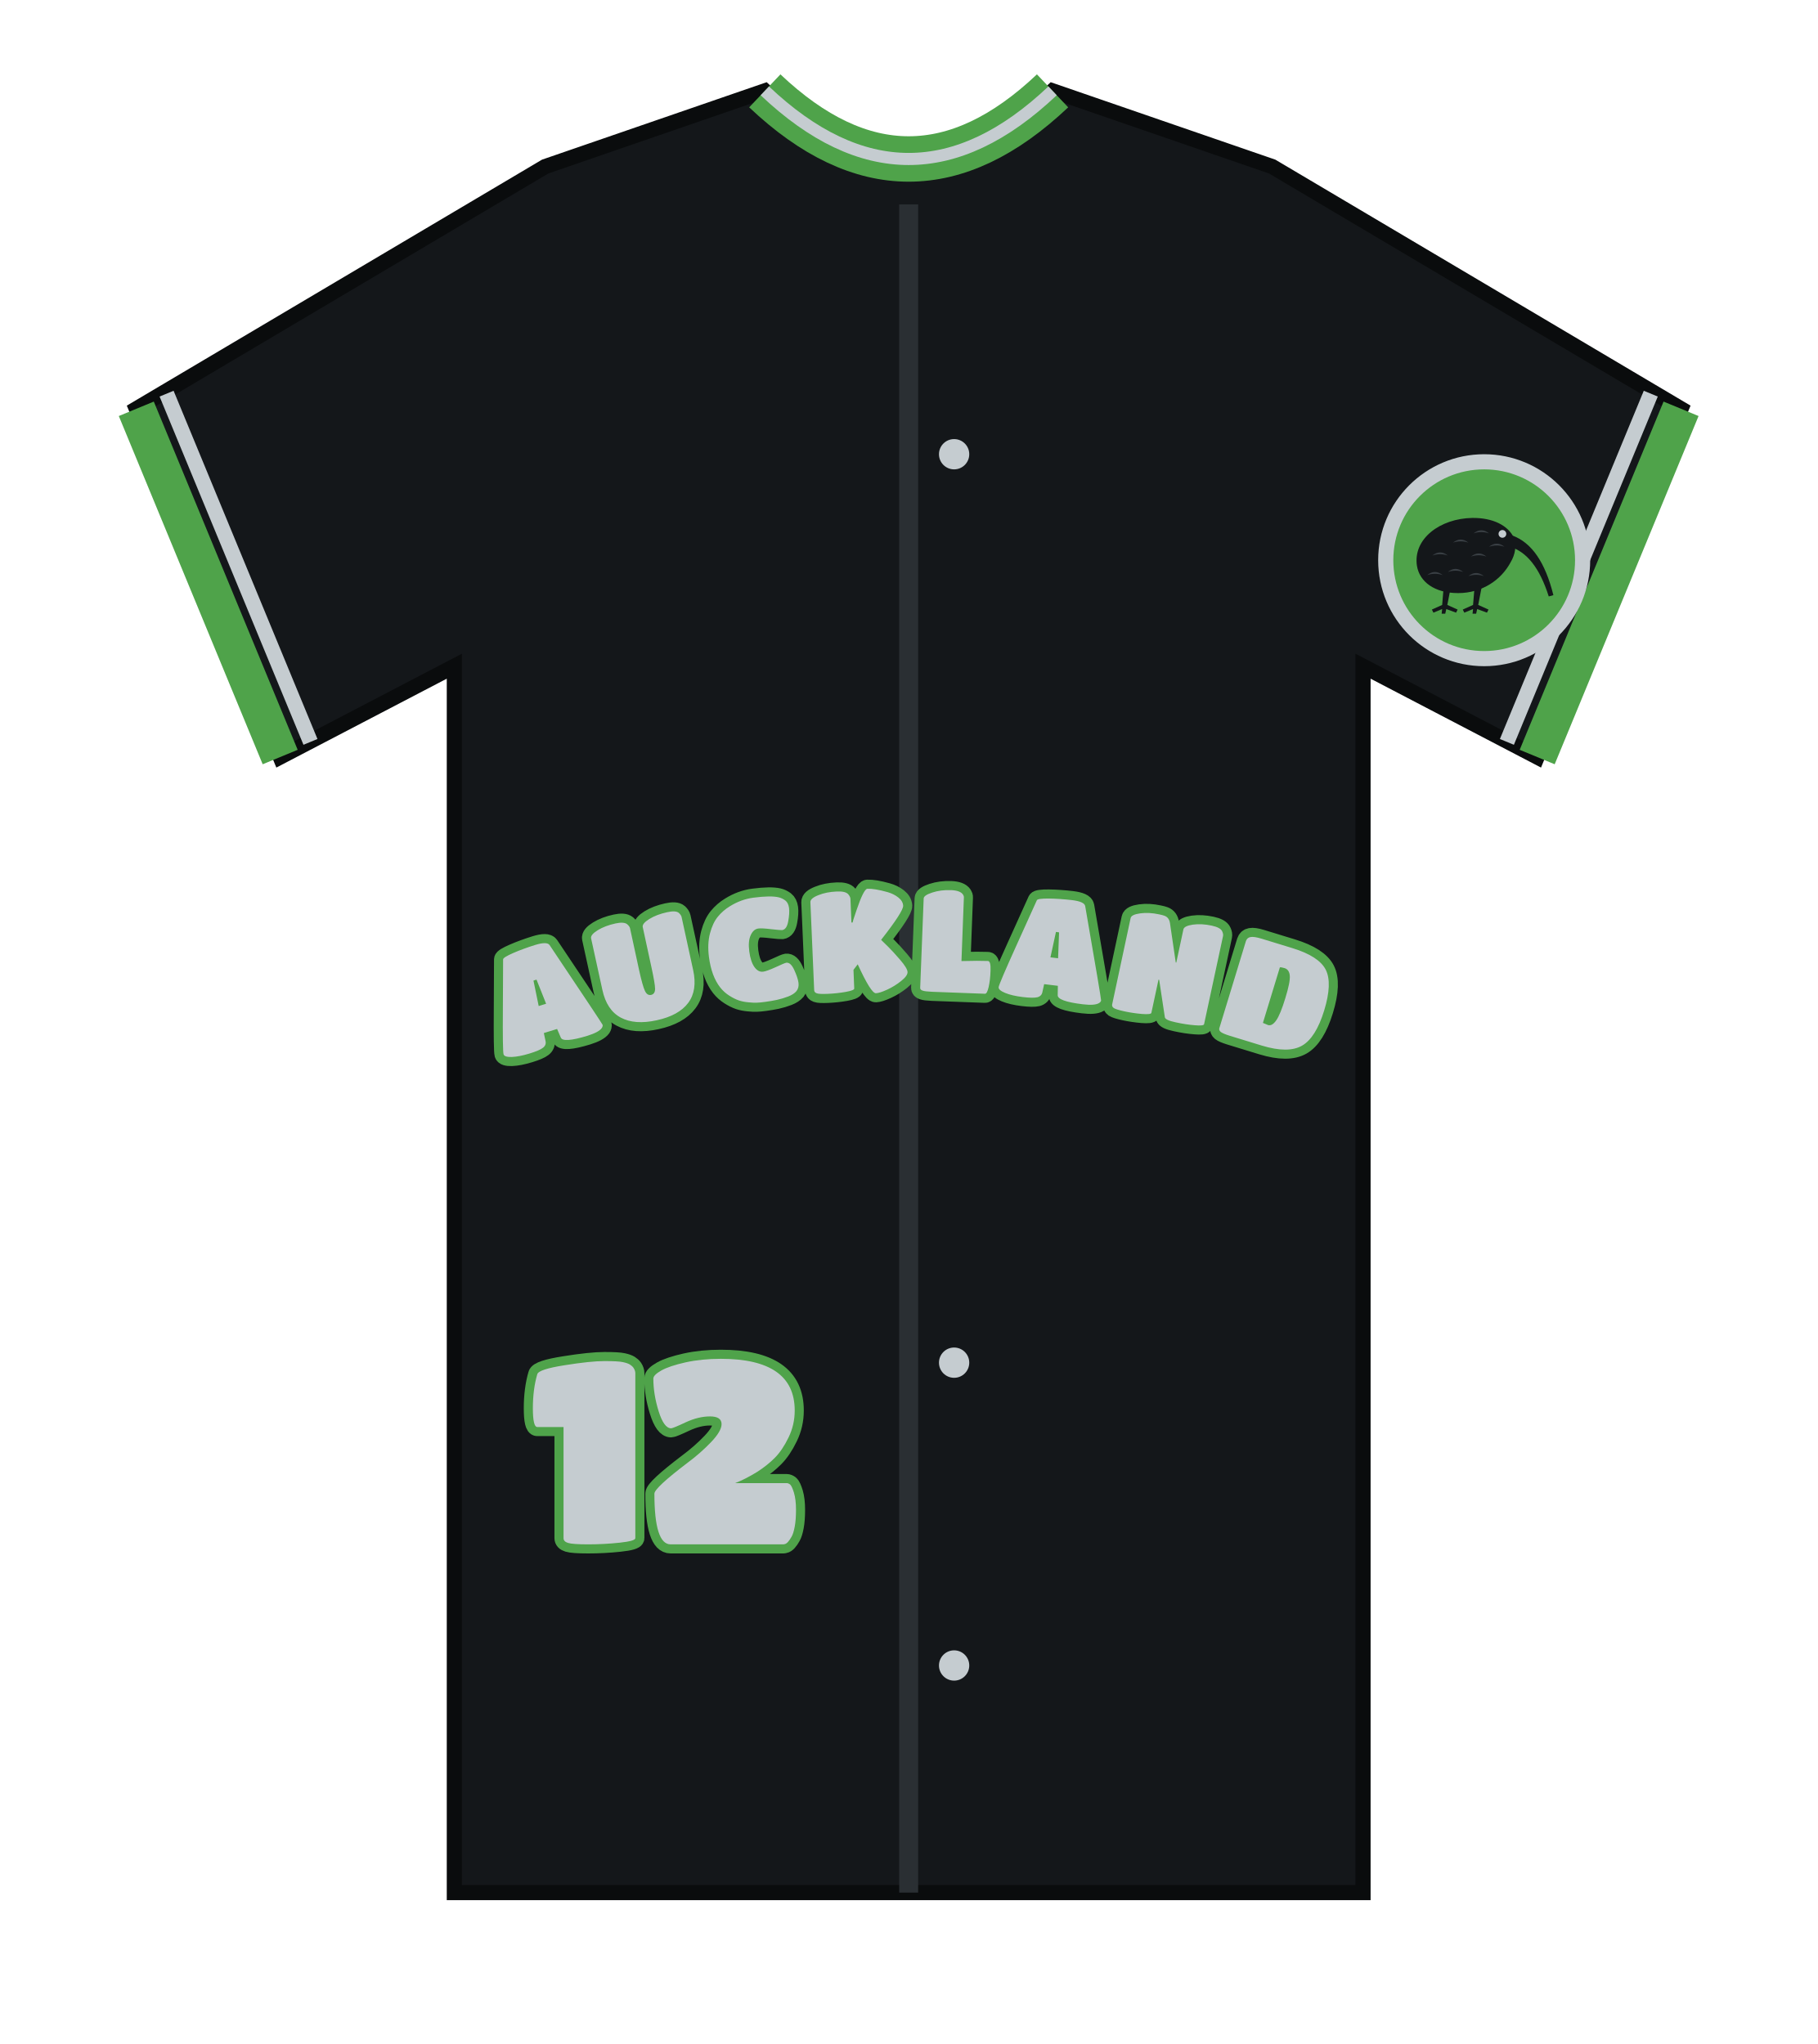
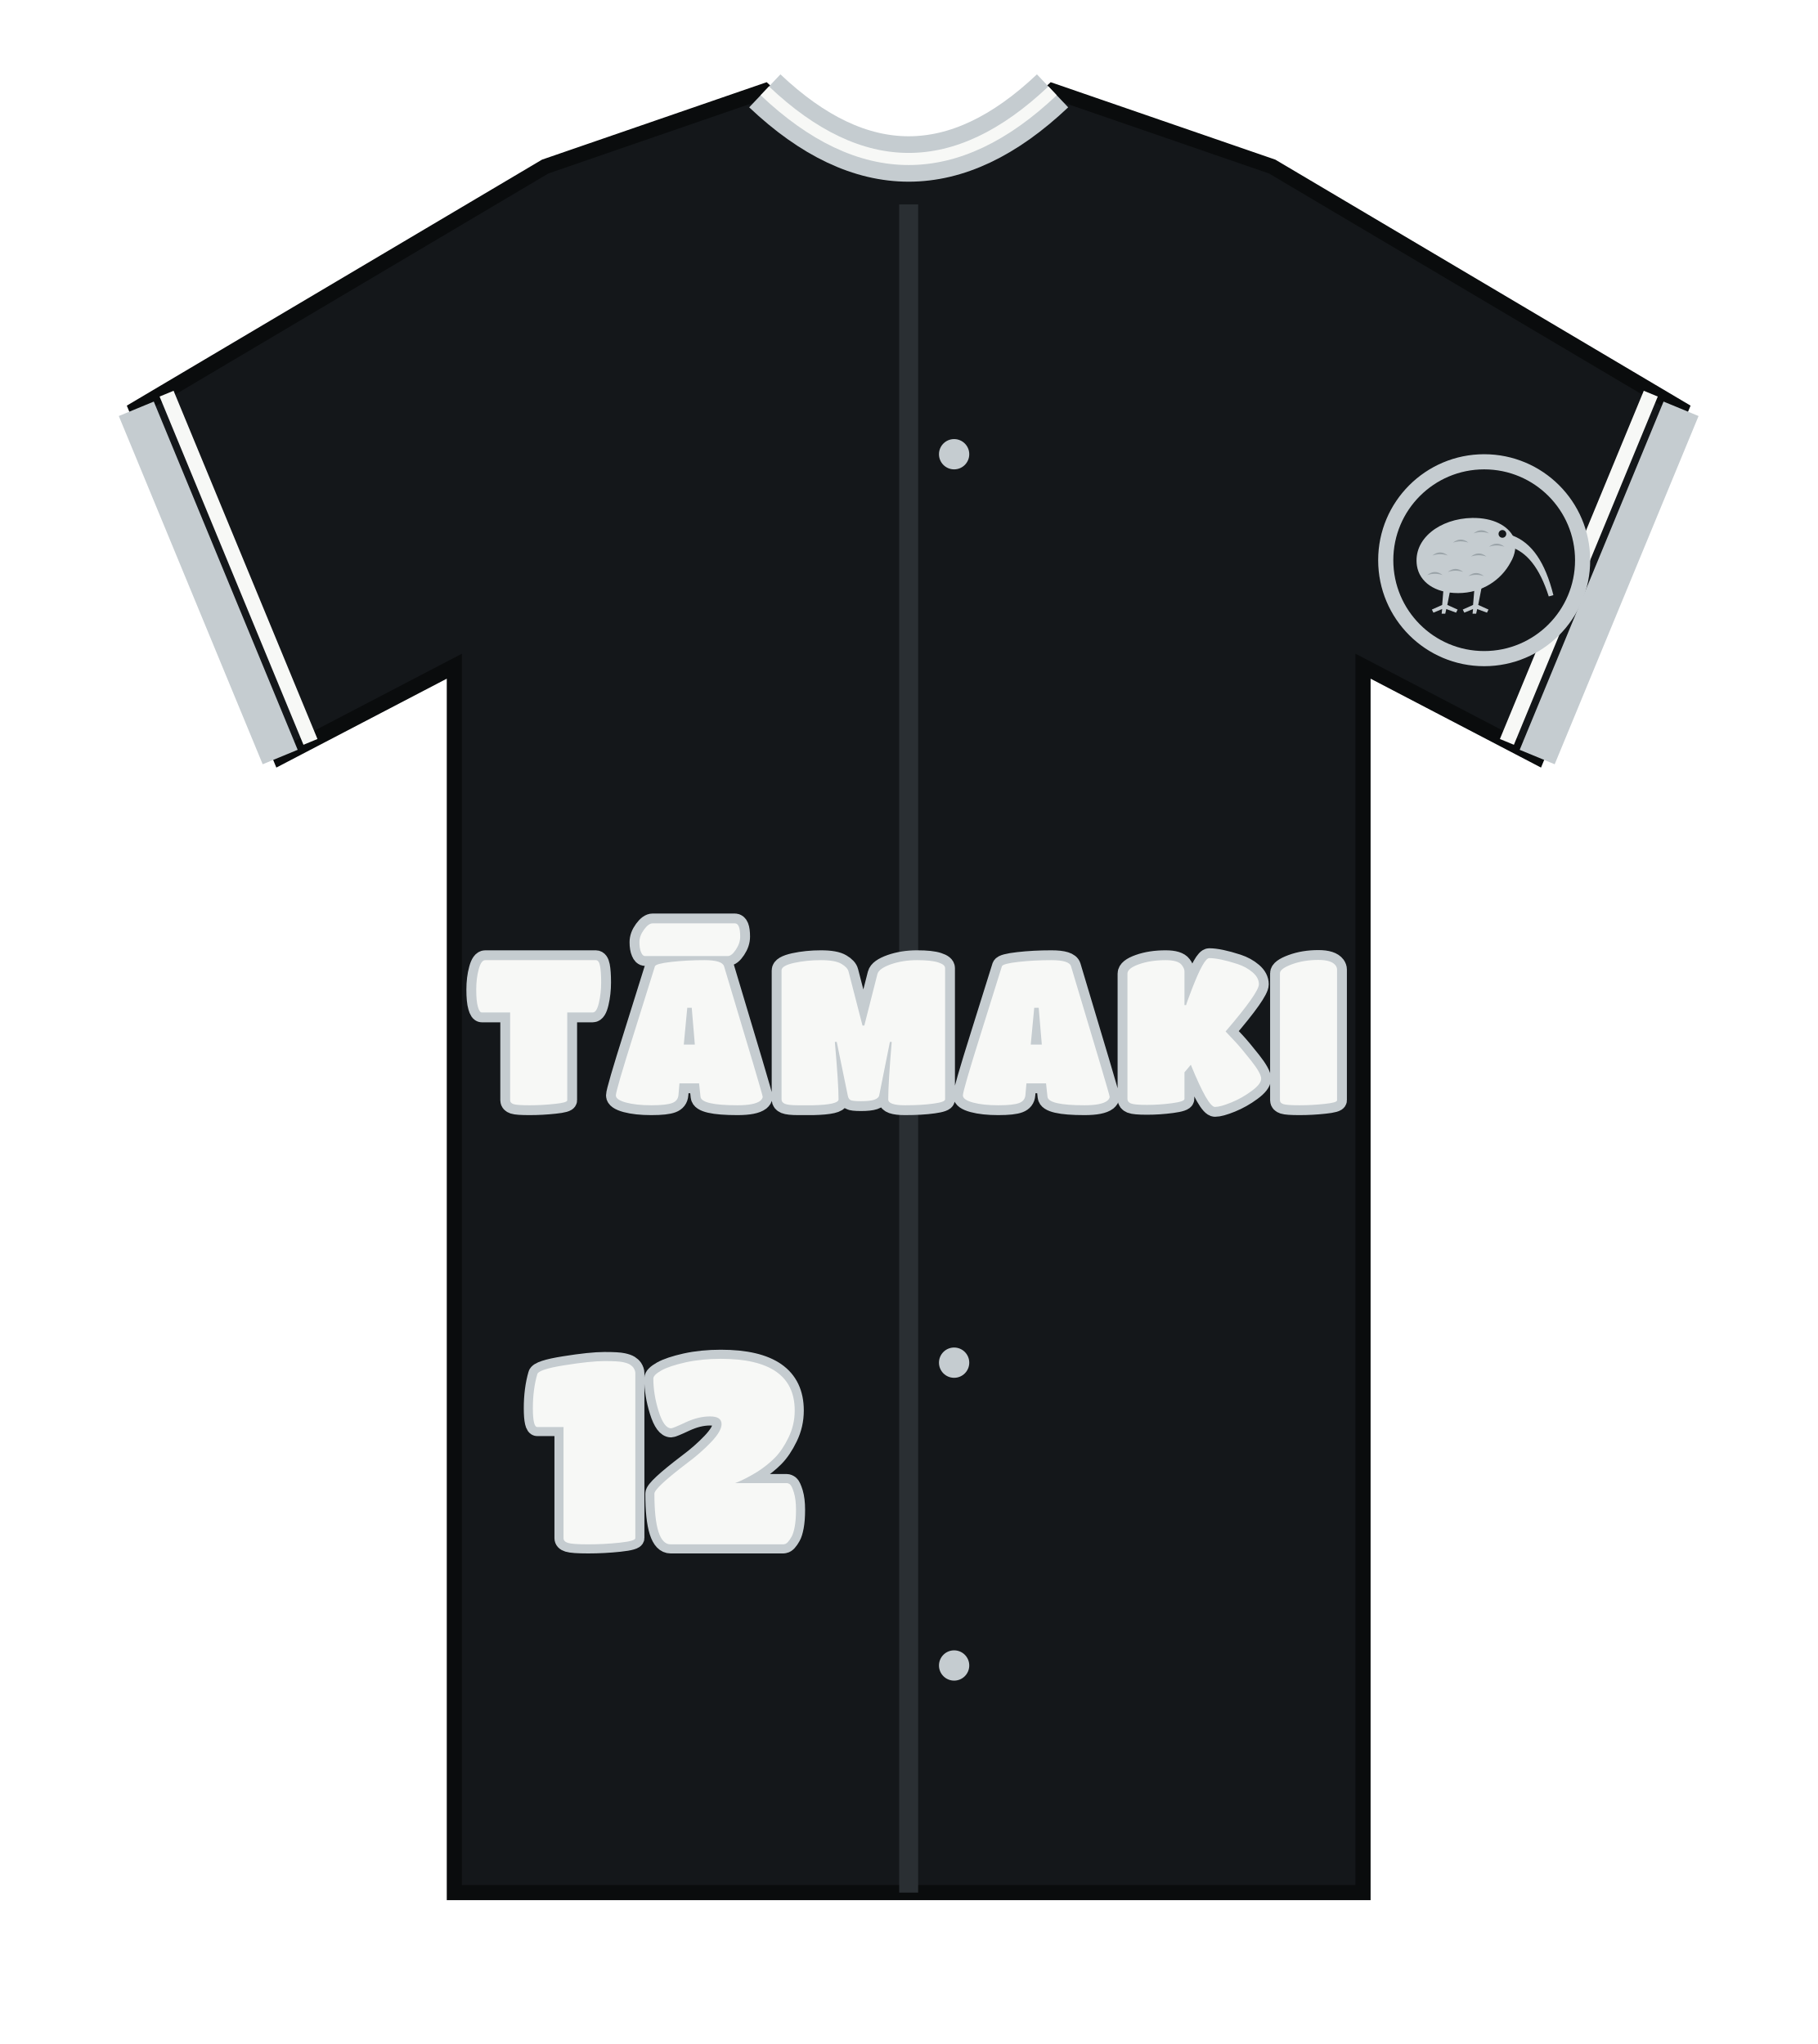
<svg xmlns="http://www.w3.org/2000/svg" viewBox="0 0 240 270" width="240" height="270" role="img" aria-label="Auckland jersey away">
  <defs>
    <path id="jersey" d="M72 22 L101 12 Q120 30 139 12 L168 22 L222 54 L203 100 L180 88 L180 250 L60 250 L60 88 L37 100 L18 54 Z" />
    <path id="kw-body" d="M8 26 C6.4 15.5 17 7.6 29.5 7.4 C37.6 7.3 43.4 10.4 45.6 15 C46.8 18 46.2 21.6 44.4 24.6 C40.8 31.4 33.4 36.6 24 36.6 C14.8 36.6 9 32.2 8 26 Z" />
    <path id="kw-beak" d="M45 14.2 C52.6 17 57.8 24.6 61 37.4 L59.2 37.9 C55.6 26.6 50.6 20.6 44.2 18.6 Z" />
    <path id="kw-legs" d="M18.4 34 H21.2 L19.8 41.2 L23.8 43 L23.2 44.2 L19.4 42.8 L19 44.6 H17.6 L17.8 42.8 L14.4 44.2 L13.8 43 L17.8 41.2 Z M30.4 34 H33.2 L31.8 41.2 L35.8 43 L35.2 44.2 L31.4 42.8 L31 44.6 H29.6 L29.8 42.8 L26.4 44.2 L25.8 43 L29.8 41.2 Z" />
    <path id="kw-eye" d="M41.2 13.6 m-1.5 0 a1.5 1.5 0 1 0 3 0 a1.5 1.5 0 1 0 -3 0 Z" />
    <path id="kw-feathers" d="M14 22 Q17 19.6 20 22 Q17 21 14 22 Z M22 17 Q25 14.6 28 17 Q25 16 22 17 Z M30 13.4 Q33 11 36 13.4 Q33 12.4 30 13.4 Z M20 28.4 Q23 26 26 28.4 Q23 27.4 20 28.4 Z M29 22.4 Q32 20 35 22.4 Q32 21.4 29 22.4 Z M36 18.6 Q39 16.2 42 18.6 Q39 17.6 36 18.6 Z M12 29.6 Q15 27.2 18 29.6 Q15 28.6 12 29.6 Z M28 30 Q31 27.6 34 30 Q31 29 28 30 Z" />
  </defs>
  <use href="#jersey" fill="#14171A" stroke="#0A0C0D" stroke-width="2" />
-   <path d="M101 12 Q120 30 139 12" fill="none" stroke="#4FA34A" stroke-width="6" />
-   <path d="M101 12 Q120 30 139 12" fill="none" stroke="#C5CCD0" stroke-width="1.6" />
+   <path d="M101 12 Q120 30 139 12" fill="none" stroke="#C5CCD0" stroke-width="6" />
+   <path d="M101 12 Q120 30 139 12" fill="none" stroke="#F7F8F6" stroke-width="1.6" />
  <path d="M120 27 V250" stroke="#2A2F33" stroke-width="2.5" />
  <g fill="#C5CCD0">
    <circle cx="126" cy="60" r="2" />
    <circle cx="126" cy="180" r="2" />
    <circle cx="126" cy="220" r="2" />
  </g>
-   <path d="M37 100 L18 54" stroke="#4FA34A" stroke-width="5" />
-   <path d="M203 100 L222 54" stroke="#4FA34A" stroke-width="5" />
-   <path d="M41 98 L22 52" stroke="#C5CCD0" stroke-width="2" />
-   <path d="M199 98 L218 52" stroke="#C5CCD0" stroke-width="2" />
-   <path d="M66.5 139.27Q66.37 138.83 66.41 133.2Q66.45 127.57 66.44 126.72Q66.46 126.46 67.79 125.88Q69.11 125.31 70.68 124.82Q72.25 124.34 72.58 124.84Q79.52 135.19 79.58 135.37Q79.63 135.55 79.47 135.8Q79.08 136.35 77.58 136.82Q74.36 137.8 74.06 137.06L73.57 135.92L71.82 136.46L72.04 137.5Q72.17 138.04 71.71 138.4Q71.26 138.76 69.91 139.17Q68.57 139.58 67.59 139.62Q66.62 139.65 66.5 139.27ZM72.12 132.59 70.85 129.4 70.45 129.53 71.14 132.89Z M79.55 130.76 78.06 123.95Q77.96 123.48 78.93 122.88Q79.9 122.28 81.29 121.98Q82.4 121.74 82.83 122.09Q83.15 122.37 83.2 122.61L84.4 128.15Q84.86 130.24 85.17 130.89Q85.47 131.53 85.99 131.42Q86.51 131.3 86.51 130.61Q86.5 129.92 86.03 127.77L84.88 122.46Q84.78 122 85.74 121.4Q86.71 120.8 88.09 120.5Q89.26 120.24 89.66 120.6Q89.96 120.89 90.01 121.13L91.54 128.15Q92.12 130.82 90.88 132.48Q89.64 134.14 86.73 134.77Q83.83 135.41 81.98 134.42Q80.13 133.43 79.55 130.76Z M95.12 130.45Q93.95 128.96 93.62 126.39Q93.4 124.68 93.76 123.29Q94.13 121.9 94.8 121.09Q95.47 120.27 96.39 119.71Q97.88 118.79 99.48 118.58Q101.78 118.28 102.83 118.53Q103.3 118.64 103.71 118.95Q104.11 119.26 104.2 119.94Q104.29 120.62 104.09 121.7Q103.9 122.78 103.28 122.86Q103.09 122.88 101.84 122.74Q100.6 122.59 100.16 122.65Q99.5 122.73 99.14 123.53Q98.77 124.32 98.95 125.68Q99.13 127.04 99.63 127.74Q100.13 128.44 100.79 128.35Q101.26 128.29 102.45 127.75Q103.63 127.2 103.84 127.17Q104.42 127.1 104.89 128.13Q105.36 129.16 105.45 129.82Q105.53 130.48 105.18 130.92Q104.82 131.35 104.09 131.63Q103.36 131.91 102.59 132.08Q101.81 132.24 101.07 132.34Q100.33 132.44 99.92 132.45Q99.51 132.47 98.83 132.4Q98.15 132.34 97.57 132.15Q96.99 131.95 96.31 131.52Q95.63 131.09 95.12 130.45Z M107.52 130.8 107.02 119.17Q107 118.67 108.06 118.25Q109.11 117.82 110.52 117.76Q111.68 117.71 112.04 118.15Q112.3 118.47 112.31 118.73L112.44 121.86L112.59 121.86Q112.59 121.76 113.1 120.26Q114.06 117.42 114.55 117.4Q115.48 117.36 117.2 117.84Q118.02 118.07 118.63 118.55Q119.24 119.03 119.27 119.64Q119.29 120.01 118.56 121.14Q117.84 122.26 116.36 124.15Q116.74 124.52 117.31 125.08Q117.89 125.65 118.86 126.77Q119.83 127.9 119.85 128.4Q119.87 128.89 119.01 129.58Q118.14 130.28 117.15 130.73Q116.17 131.18 115.67 131.2Q115.35 131.21 114.75 130.26Q114.15 129.3 113.27 127.38L112.71 128.11L112.81 130.58Q112.82 130.82 111.66 131.03Q110.5 131.23 109.34 131.28Q108.18 131.33 107.86 131.21Q107.53 131.09 107.52 130.8Z M123.1 131.01Q122.15 130.97 121.83 130.85Q121.51 130.74 121.52 130.49L121.98 118.68Q122 118.26 123.11 117.9Q124.23 117.53 125.6 117.58Q126.81 117.63 127.17 118.16Q127.3 118.35 127.29 118.54L126.97 126.95Q129.29 126.89 130.46 126.94Q130.86 126.95 130.81 128.21Q130.77 129.48 130.56 130.38Q130.35 131.29 130.07 131.27Z M131.88 130.4Q131.94 129.95 134.26 124.82Q136.59 119.7 136.93 118.91Q137.06 118.68 138.5 118.69Q139.94 118.71 141.58 118.9Q143.21 119.1 143.31 119.69Q145.44 131.97 145.41 132.15Q145.39 132.34 145.14 132.5Q144.56 132.85 143 132.66Q139.66 132.26 139.68 131.46L139.7 130.22L137.89 130L137.66 131.04Q137.56 131.58 137 131.73Q136.43 131.87 135.04 131.7Q133.64 131.53 132.74 131.16Q131.84 130.79 131.88 130.4ZM139.73 126.58 139.86 123.16 139.45 123.1 138.72 126.46Z M146.87 132.68 149.31 121.27Q149.41 120.81 150.57 120.65Q151.72 120.49 153.07 120.78Q153.56 120.88 153.79 120.97Q154.4 121.2 154.51 121.96L155.27 127.14L155.34 127.15L156.28 122.77Q156.38 122.31 157.52 122.14Q158.67 121.98 160.02 122.27Q161.19 122.52 161.41 123.04Q161.57 123.4 161.51 123.66L159.01 135.29Q158.96 135.53 157.79 135.43Q156.61 135.34 155.25 135.04Q153.88 134.75 153.83 134.37L153.08 129.43L152.99 129.41L152.05 133.79Q152 134.03 150.82 133.94Q149.65 133.84 148.51 133.6Q147.38 133.35 147.09 133.16Q146.81 132.96 146.87 132.68Z M166.65 138.12 162.37 136.81Q161.48 136.53 161.21 136.31Q160.94 136.09 161.03 135.8L164.53 124.33Q164.68 123.86 165.14 123.78Q165.6 123.69 166.59 123.99L170.67 125.24Q174.16 126.31 175.07 128.08Q175.98 129.86 174.87 133.48Q173.76 137.09 171.94 138.13Q170.11 139.17 166.65 138.12ZM169.63 127.88Q169.19 127.75 169.02 127.78L166.78 135.12L167.45 135.4Q167.99 135.57 168.54 134.78Q169.09 133.99 169.74 131.85Q170.4 129.71 170.33 128.89Q170.26 128.07 169.63 127.88Z" fill="#C5CCD0" stroke="#4FA34A" stroke-width="2.4" stroke-linejoin="round" paint-order="stroke" />
-   <path d="M74.42 203.18V188.5H70.95Q70.37 188.5 70.37 186.01Q70.37 183.53 70.95 181.53Q71.12 180.88 74.55 180.34Q77.99 179.79 79.82 179.79Q81.66 179.79 82.27 179.93Q82.88 180.06 83.19 180.25Q83.49 180.44 83.66 180.68Q83.9 181.05 83.9 181.39V203.18Q83.9 203.56 81.83 203.78Q79.75 204 77.68 204Q75.61 204 75.01 203.81Q74.42 203.63 74.42 203.18Z M88.63 188.67Q87.68 188.67 86.98 186.42Q86.28 184.18 86.28 182.1Q86.28 181.63 87.34 181.03Q88.39 180.44 90.53 179.96Q92.67 179.49 95.19 179.49Q104.95 179.49 104.95 186.32Q104.95 188.22 104.13 189.89Q103.32 191.56 102.33 192.56Q101.34 193.56 100.02 194.41Q98.49 195.36 97.09 195.91H103.89Q104.1 195.91 104.34 196.09Q104.57 196.28 104.85 197.18Q105.12 198.08 105.12 199.43Q105.12 200.77 104.95 201.67Q104.78 202.57 104.54 202.98Q104.03 203.9 103.62 203.97L103.45 204H88.56Q86.42 204 86.42 197.3Q86.42 196.55 90.84 193.19Q92.5 191.96 93.9 190.5Q95.29 189.04 95.29 188.12Q95.29 187.1 93.76 187.1Q92.23 187.1 90.55 187.88Q88.87 188.67 88.63 188.67Z" fill="#C5CCD0" stroke="#4FA34A" stroke-width="2.4" stroke-linejoin="round" paint-order="stroke" />
+   <path d="M37 100 L18 54" stroke="#C5CCD0" stroke-width="5" />
+   <path d="M203 100 L222 54" stroke="#C5CCD0" stroke-width="5" />
+   <path d="M41 98 L22 52" stroke="#F7F8F6" stroke-width="2" />
+   <path d="M199 98 L218 52" stroke="#F7F8F6" stroke-width="2" />
+   <path d="M67.37 145.35V133.74H63.62Q63.32 133.74 63.11 132.99Q62.89 132.23 62.89 130.73Q62.89 129.23 63.22 128.03Q63.54 126.83 64.08 126.83H78.69Q79.09 126.83 79.24 127.59Q79.39 128.34 79.39 129.77Q79.39 131.2 79.09 132.47Q78.8 133.74 78.28 133.74H74.91V145.35Q74.91 145.65 73.25 145.82Q71.59 146 69.93 146Q68.27 146 67.82 145.85Q67.37 145.7 67.37 145.35Z M81.33 144.7Q81.33 144.06 83.74 136.43Q86.14 128.8 86.49 127.64Q86.63 127.29 88.67 127.06Q90.7 126.83 93.04 126.83Q95.37 126.83 95.62 127.64Q100.72 144.6 100.72 144.87Q100.72 145.14 100.4 145.41Q99.64 146 97.4 146Q92.62 146 92.51 144.87L92.32 143.11H89.73L89.6 144.62Q89.54 145.41 88.77 145.7Q88 146 86.01 146Q84.01 146 82.67 145.64Q81.33 145.27 81.33 144.7ZM91.76 137.98 91.35 133.12H90.76L90.3 137.98ZM96.1 126.29H85.17Q84.87 126.29 84.66 125.79Q84.44 125.29 84.44 124.45Q84.44 123.62 85.05 122.79Q85.65 121.97 86.19 121.97H97.05Q97.75 121.97 97.75 123.72Q97.75 124.59 97.18 125.44Q96.62 126.29 96.1 126.29Z M107.36 146Q106.69 146 105.41 146Q104.12 146 103.66 145.81Q103.21 145.62 103.21 145.22V128.18Q103.21 127.56 104.87 127.19Q106.53 126.83 108.42 126.83Q110.31 126.83 111.12 127.32Q111.93 127.8 112.06 128.34L113.9 135.47H114.14L115.87 128.67Q116.06 127.94 117.64 127.38Q119.22 126.83 121.11 126.83Q123 126.83 123.9 127.13Q124.81 127.42 124.81 127.88V145.22Q124.81 145.57 123.27 145.78Q121.73 146 119.51 146Q117.3 146 117.3 145.22Q117.3 143.08 117.76 137.63H117.52L116.11 144.68Q116.03 145.08 115.45 145.27Q114.87 145.46 113.71 145.46Q112.55 145.46 112.29 145.3Q112.03 145.14 111.95 144.68L110.5 137.63H110.25Q110.74 143.19 110.74 145.22Q110.74 145.92 107.36 146Z M127.16 144.7Q127.16 144.06 129.56 136.43Q131.96 128.8 132.31 127.64Q132.45 127.29 134.49 127.06Q136.52 126.83 138.86 126.83Q141.2 126.83 141.44 127.64Q146.54 144.6 146.54 144.87Q146.54 145.14 146.22 145.41Q145.46 146 143.22 146Q138.44 146 138.33 144.87L138.14 143.11H135.55L135.42 144.62Q135.36 145.41 134.59 145.7Q133.82 146 131.83 146Q129.83 146 128.49 145.64Q127.16 145.27 127.16 144.7ZM137.58 137.98 137.17 133.12H136.58L136.12 137.98Z M148.89 145.16V128.61Q148.89 127.91 150.42 127.37Q151.94 126.83 153.94 126.83Q155.59 126.83 156.07 127.48Q156.42 127.94 156.42 128.31V132.77H156.64Q156.64 132.63 157.45 130.53Q158.99 126.56 159.69 126.56Q161.01 126.56 163.42 127.34Q164.58 127.72 165.42 128.44Q166.25 129.15 166.25 130.02Q166.25 130.56 165.16 132.11Q164.07 133.66 161.85 136.25Q162.36 136.79 163.15 137.63Q163.93 138.47 165.24 140.13Q166.55 141.79 166.55 142.49Q166.55 143.19 165.28 144.12Q164.01 145.06 162.58 145.64Q161.15 146.22 160.45 146.22Q159.99 146.22 159.19 144.83Q158.4 143.44 157.26 140.65L156.42 141.65V145.16Q156.42 145.51 154.76 145.73Q153.1 145.95 151.46 145.95Q149.81 145.95 149.35 145.76Q148.89 145.57 148.89 145.16Z M169.03 145.35V128.56Q169.03 127.96 170.6 127.38Q172.17 126.8 174.11 126.8Q175.84 126.8 176.38 127.53Q176.57 127.8 176.57 128.07V145.35Q176.57 145.65 174.92 145.82Q173.27 146 171.61 146Q169.95 146 169.49 145.85Q169.03 145.7 169.03 145.35Z" fill="#F7F8F6" stroke="#C5CCD0" stroke-width="2.6" stroke-linejoin="round" paint-order="stroke" />
+   <path d="M74.42 203.18V188.5H70.95Q70.37 188.5 70.37 186.01Q70.37 183.53 70.95 181.53Q71.12 180.88 74.55 180.34Q77.99 179.79 79.82 179.79Q81.66 179.79 82.27 179.93Q82.88 180.06 83.19 180.25Q83.49 180.44 83.66 180.68Q83.9 181.05 83.9 181.39V203.18Q83.9 203.56 81.83 203.78Q79.75 204 77.68 204Q75.61 204 75.01 203.81Q74.42 203.63 74.42 203.18Z M88.63 188.67Q87.68 188.67 86.98 186.42Q86.28 184.18 86.28 182.1Q86.28 181.63 87.34 181.03Q88.39 180.44 90.53 179.96Q92.67 179.49 95.19 179.49Q104.95 179.49 104.95 186.32Q104.95 188.22 104.13 189.89Q103.32 191.56 102.33 192.56Q101.34 193.56 100.02 194.41Q98.49 195.36 97.09 195.91H103.89Q104.1 195.91 104.34 196.09Q104.57 196.28 104.85 197.18Q105.12 198.08 105.12 199.43Q105.12 200.77 104.95 201.67Q104.78 202.57 104.54 202.98Q104.03 203.9 103.62 203.97L103.45 204H88.56Q86.42 204 86.42 197.3Q86.42 196.55 90.84 193.19Q92.5 191.96 93.9 190.5Q95.29 189.04 95.29 188.12Q95.29 187.1 93.76 187.1Q92.23 187.1 90.55 187.88Q88.87 188.67 88.63 188.67Z" fill="#F7F8F6" stroke="#C5CCD0" stroke-width="2.4" stroke-linejoin="round" paint-order="stroke" />
  <g transform="translate(196 74)">
-     <circle r="13" fill="#4FA34A" stroke="#C5CCD0" stroke-width="2" />
+     <circle r="13" fill="#14171A" stroke="#C5CCD0" stroke-width="2" />
    <g transform="translate(-11.6 -8.1) scale(0.34)">
-       <use href="#kw-legs" fill="#14171A" />
-       <use href="#kw-beak" fill="#14171A" />
-       <use href="#kw-body" fill="#14171A" />
-       <use href="#kw-feathers" fill="#3A4045" />
-       <use href="#kw-eye" fill="#C5CCD0" />
+       <use href="#kw-legs" fill="#C5CCD0" />
+       <use href="#kw-beak" fill="#C5CCD0" />
+       <use href="#kw-body" fill="#C5CCD0" />
+       <use href="#kw-feathers" fill="#9AA3A8" />
+       <use href="#kw-eye" fill="#14171A" />
    </g>
  </g>
</svg>
